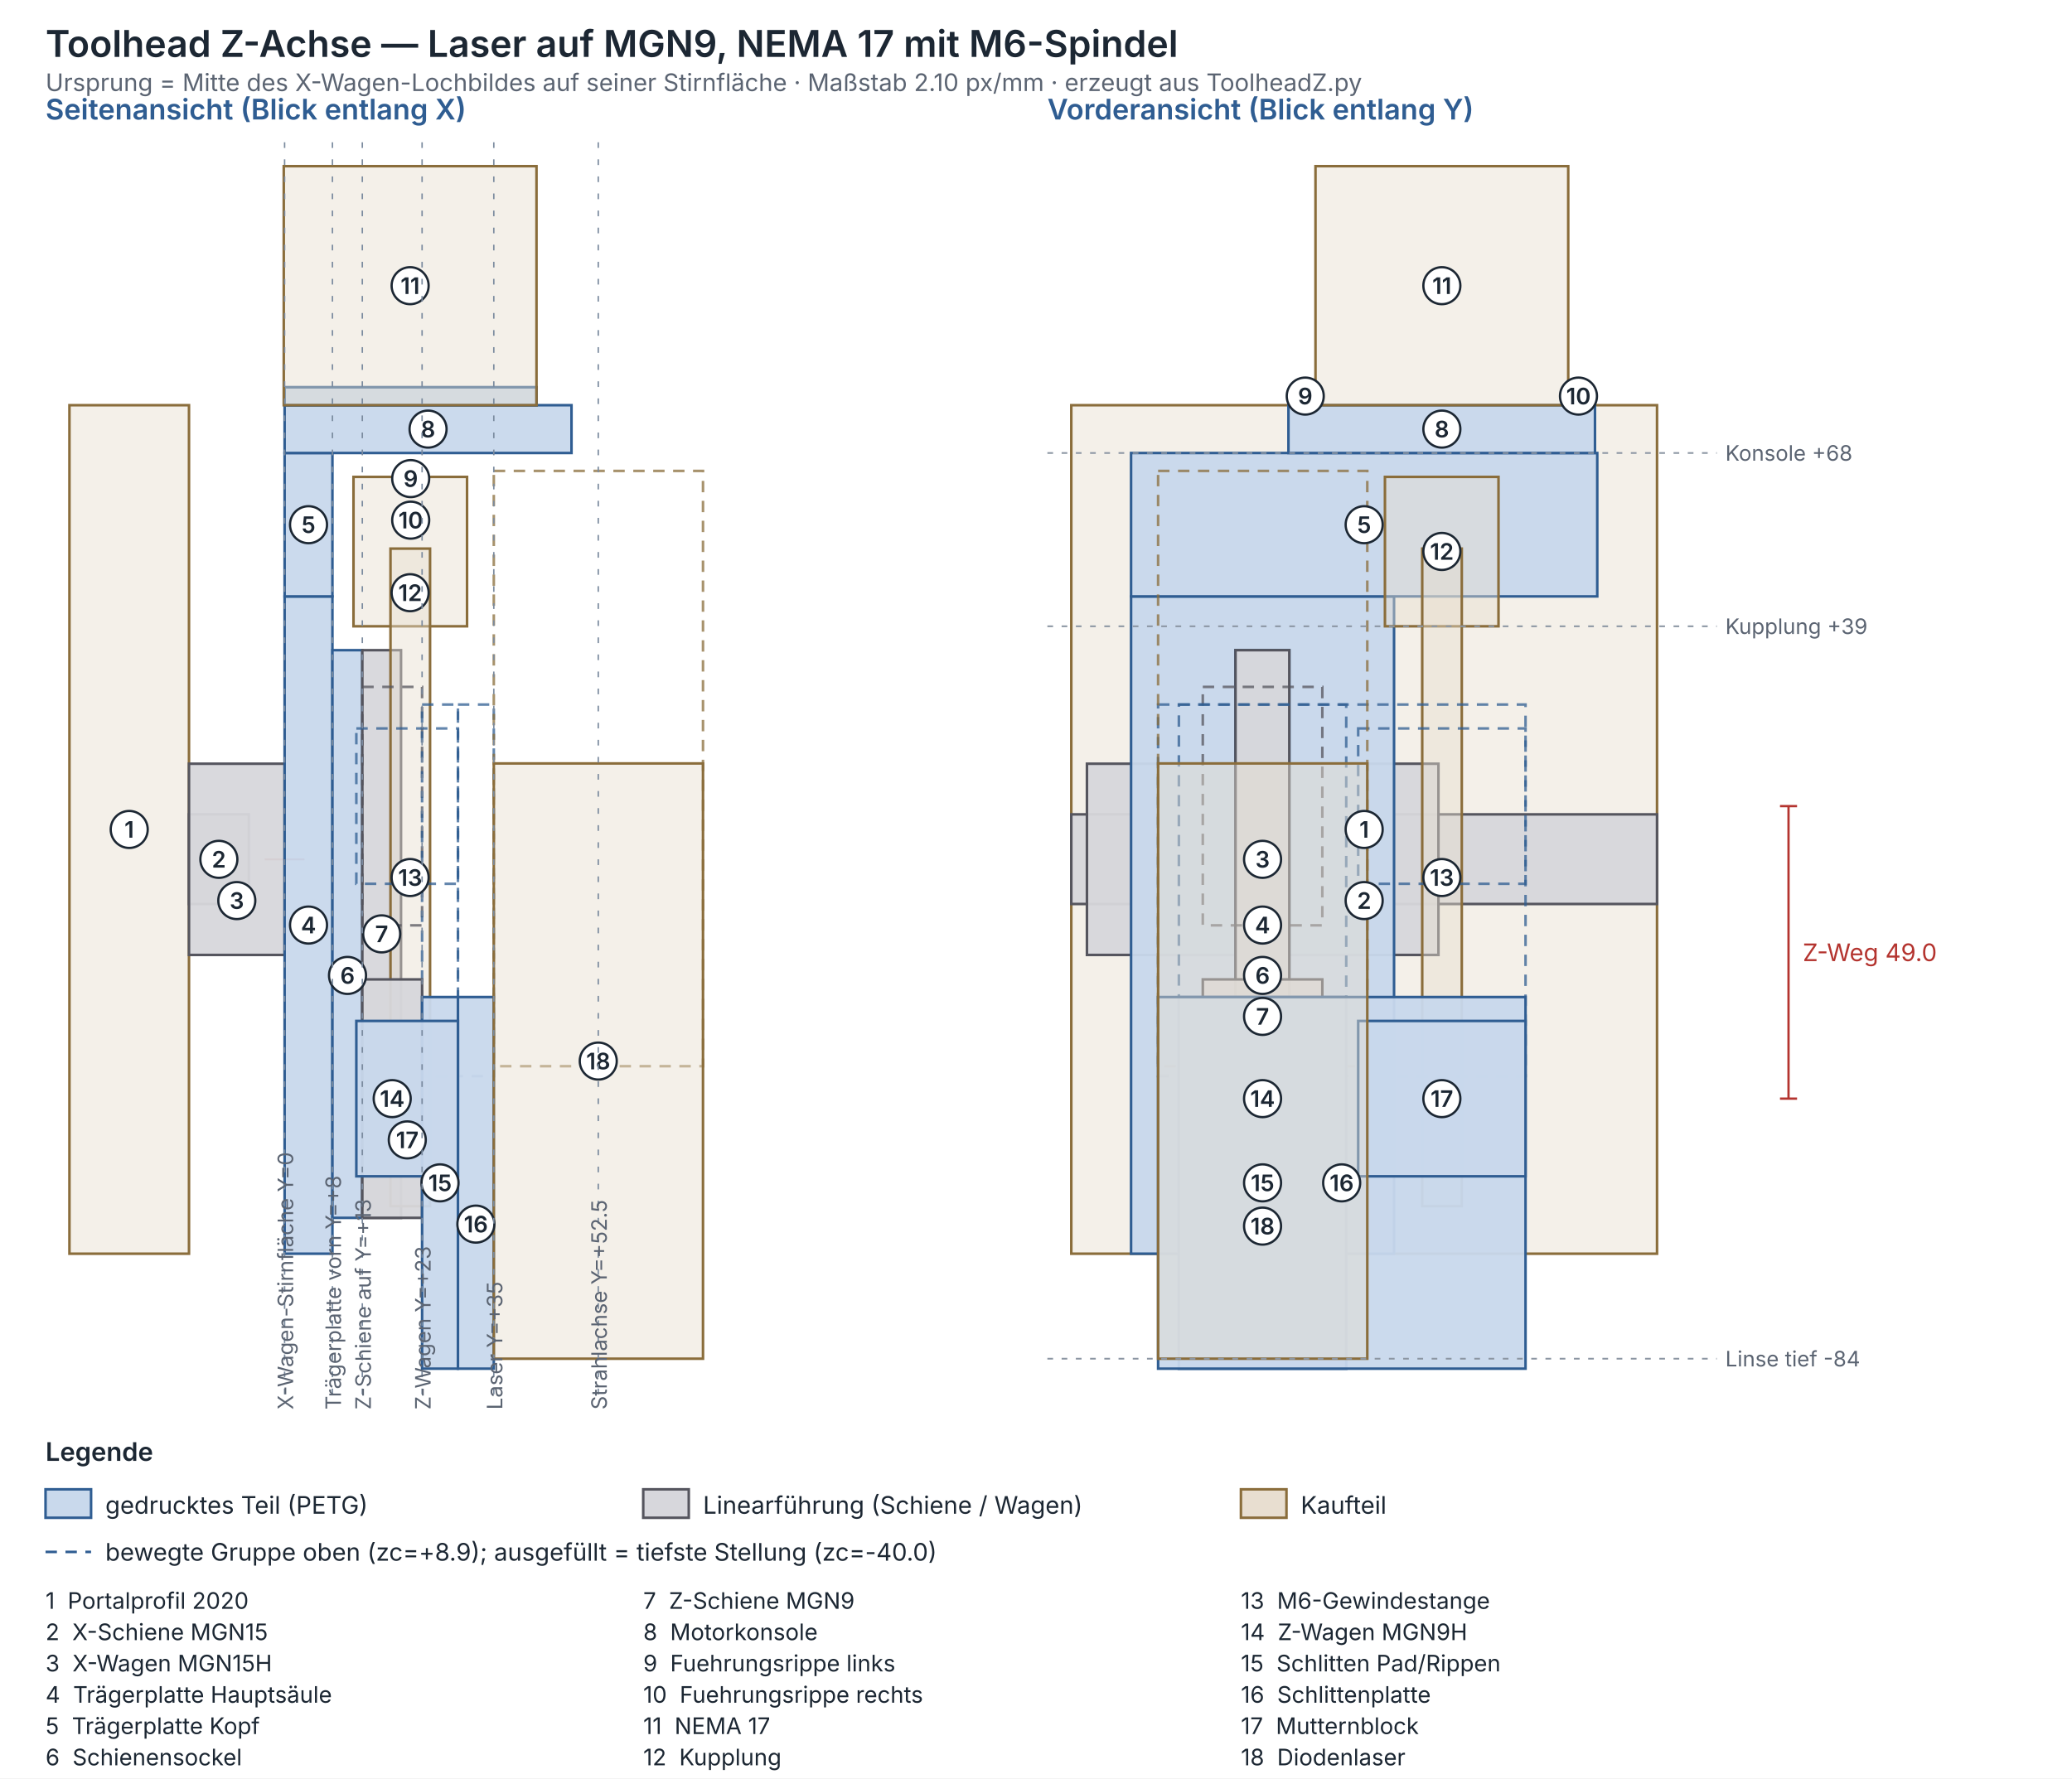
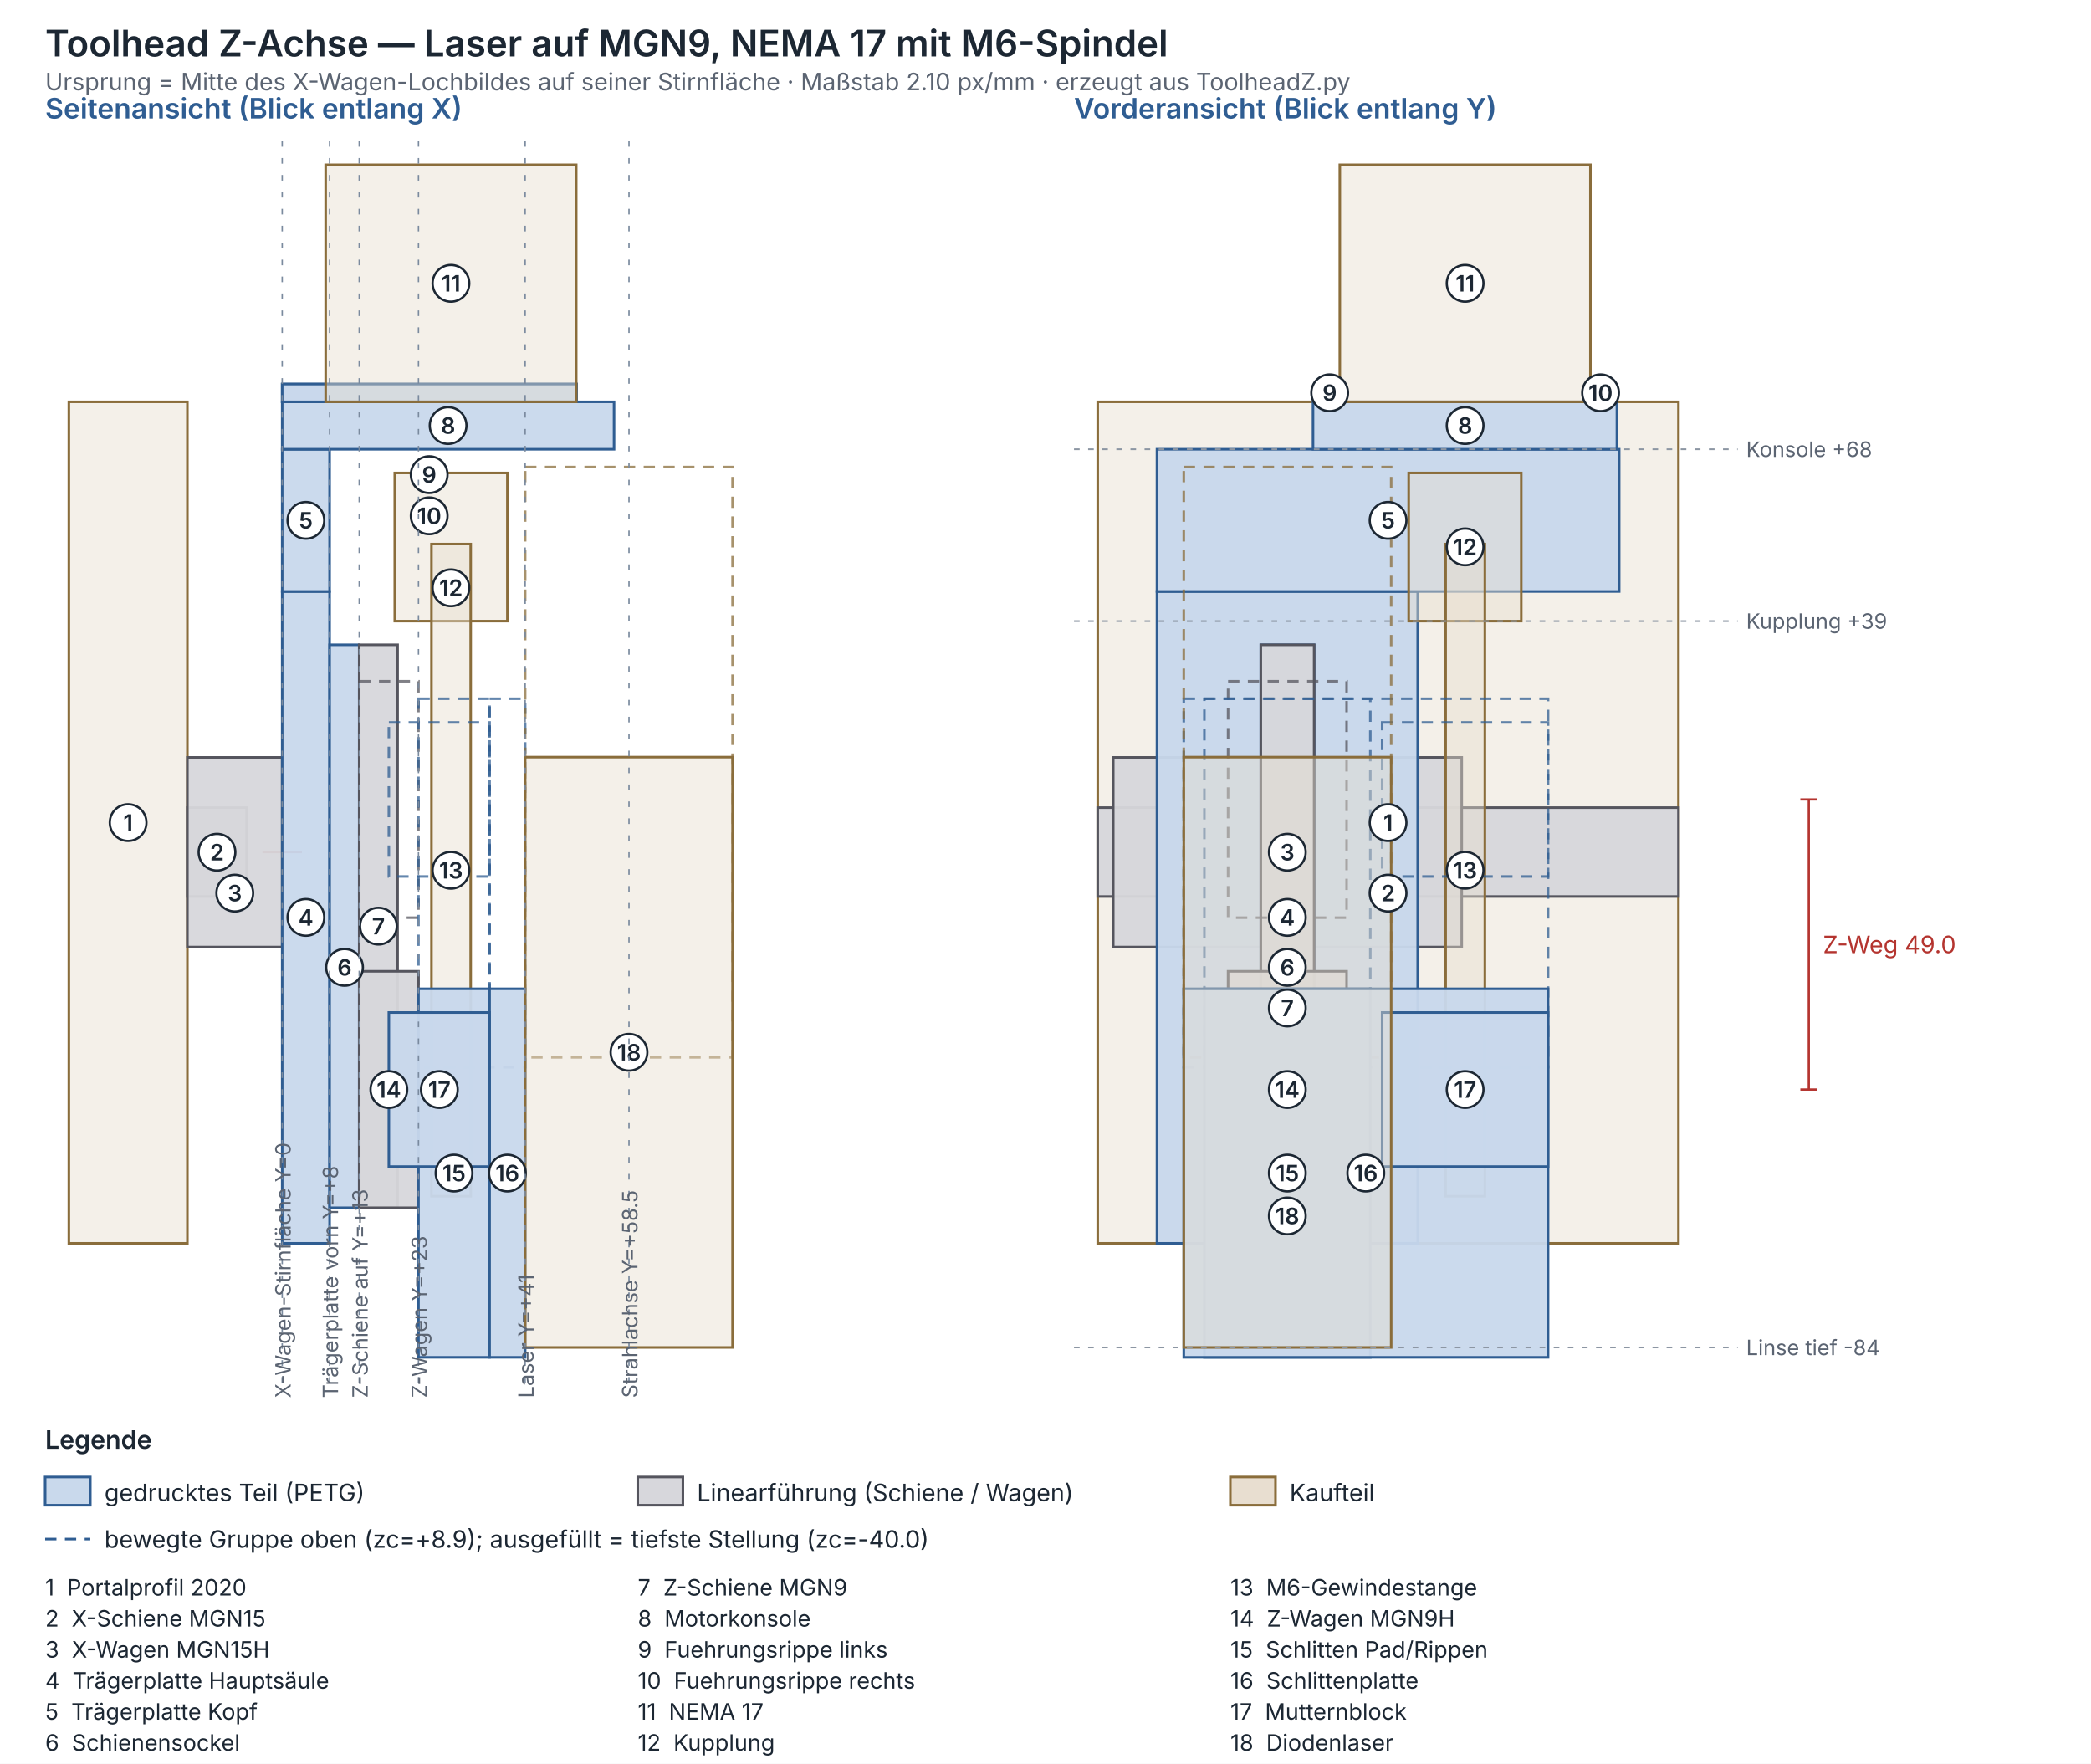
- <svg xmlns="http://www.w3.org/2000/svg" width="728" height="625" viewBox="0 0 728 625" font-family="Inter, Helvetica, Arial, sans-serif">
+ <svg xmlns="http://www.w3.org/2000/svg" width="741" height="625" viewBox="0 0 741 625" font-family="Inter, Helvetica, Arial, sans-serif">
  <rect width="100%" height="100%" fill="#ffffff" />
  <text x="16" y="20" font-size="13" font-weight="600" fill="#1c2733">Toolhead Z-Achse — Laser auf MGN9, NEMA 17 mit M6-Spindel</text>
  <text x="16" y="32" font-size="8.5" fill="#5b6472">Ursprung = Mitte des X-Wagen-Lochbildes auf seiner Stirnfläche · Maßstab 2.10 px/mm · erzeugt aus ToolheadZ.py</text>
  <text x="16.0" y="42.0" font-size="10" font-weight="600" fill="#2f5d92">Seitenansicht (Blick entlang X)</text>
  <line x1="93.0" y1="302.0" x2="107.0" y2="302.0" stroke="#b4342f" stroke-width="0.7" />
  <line x1="100.0" y1="295.0" x2="100.0" y2="309.0" stroke="#b4342f" stroke-width="0.7" />
  <rect x="24.4" y="142.4" width="42.0" height="298.2" fill="#e8ded0" fill-opacity="0.45" stroke="#8a6d3b" stroke-width="0.9" />
  <rect x="66.4" y="286.2" width="21.0" height="31.5" fill="#d7d7dc" fill-opacity="0.95" stroke="#55555e" stroke-width="0.9" />
  <rect x="66.4" y="268.4" width="33.6" height="67.2" fill="#d7d7dc" fill-opacity="0.95" stroke="#55555e" stroke-width="0.9" />
  <rect x="100.0" y="209.6" width="16.8" height="231.0" fill="#c9d9ec" fill-opacity="0.95" stroke="#2f5d92" stroke-width="0.9" />
  <rect x="100.0" y="159.2" width="16.8" height="50.4" fill="#c9d9ec" fill-opacity="0.95" stroke="#2f5d92" stroke-width="0.9" />
  <rect x="116.8" y="228.5" width="10.5" height="199.5" fill="#c9d9ec" fill-opacity="0.95" stroke="#2f5d92" stroke-width="0.9" />
  <rect x="127.3" y="228.5" width="13.6" height="199.5" fill="#d7d7dc" fill-opacity="0.95" stroke="#55555e" stroke-width="0.9" />
-   <rect x="100.0" y="142.4" width="100.8" height="16.8" fill="#c9d9ec" fill-opacity="0.95" stroke="#2f5d92" stroke-width="0.9" />
-   <rect x="100.0" y="136.1" width="88.5" height="6.3" fill="#c9d9ec" fill-opacity="0.95" stroke="#2f5d92" stroke-width="0.9" />
-   <rect x="100.0" y="136.1" width="88.5" height="6.3" fill="#c9d9ec" fill-opacity="0.95" stroke="#2f5d92" stroke-width="0.9" />
-   <rect x="99.7" y="58.4" width="88.8" height="84.0" fill="#e8ded0" fill-opacity="0.45" stroke="#8a6d3b" stroke-width="0.9" />
-   <rect x="124.2" y="167.6" width="39.9" height="52.5" fill="#e8ded0" fill-opacity="0.45" stroke="#8a6d3b" stroke-width="0.9" />
-   <rect x="137.2" y="192.8" width="13.9" height="231.1" fill="#e8ded0" fill-opacity="0.45" stroke="#8a6d3b" stroke-width="0.9" />
+   <rect x="100.0" y="142.4" width="117.6" height="16.8" fill="#c9d9ec" fill-opacity="0.95" stroke="#2f5d92" stroke-width="0.9" />
+   <rect x="100.0" y="136.1" width="104.3" height="6.3" fill="#c9d9ec" fill-opacity="0.95" stroke="#2f5d92" stroke-width="0.9" />
+   <rect x="100.0" y="136.1" width="104.3" height="6.3" fill="#c9d9ec" fill-opacity="0.95" stroke="#2f5d92" stroke-width="0.9" />
+   <rect x="115.4" y="58.4" width="88.8" height="84.0" fill="#e8ded0" fill-opacity="0.45" stroke="#8a6d3b" stroke-width="0.9" />
+   <rect x="139.9" y="167.6" width="39.9" height="52.5" fill="#e8ded0" fill-opacity="0.45" stroke="#8a6d3b" stroke-width="0.9" />
+   <rect x="152.9" y="192.8" width="13.9" height="231.1" fill="#e8ded0" fill-opacity="0.45" stroke="#8a6d3b" stroke-width="0.9" />
  <rect x="127.3" y="241.4" width="21.0" height="83.8" fill="none" stroke="#55555e" stroke-width="0.9" stroke-dasharray="4 3" opacity="0.75" />
-   <rect x="148.3" y="247.6" width="12.6" height="130.6" fill="none" stroke="#2f5d92" stroke-width="0.9" stroke-dasharray="4 3" opacity="0.75" />
-   <rect x="160.9" y="247.6" width="12.6" height="130.6" fill="none" stroke="#2f5d92" stroke-width="0.9" stroke-dasharray="4 3" opacity="0.75" />
-   <rect x="125.2" y="256.0" width="35.7" height="54.6" fill="none" stroke="#2f5d92" stroke-width="0.9" stroke-dasharray="4 3" opacity="0.75" />
-   <rect x="173.5" y="165.5" width="73.5" height="209.2" fill="none" stroke="#8a6d3b" stroke-width="0.9" stroke-dasharray="4 3" opacity="0.75" />
+   <rect x="148.3" y="247.6" width="25.2" height="130.6" fill="none" stroke="#2f5d92" stroke-width="0.9" stroke-dasharray="4 3" opacity="0.75" />
+   <rect x="173.5" y="247.6" width="12.6" height="130.6" fill="none" stroke="#2f5d92" stroke-width="0.9" stroke-dasharray="4 3" opacity="0.75" />
+   <rect x="137.8" y="256.0" width="35.7" height="54.6" fill="none" stroke="#2f5d92" stroke-width="0.9" stroke-dasharray="4 3" opacity="0.75" />
+   <rect x="186.1" y="165.5" width="73.5" height="209.2" fill="none" stroke="#8a6d3b" stroke-width="0.9" stroke-dasharray="4 3" opacity="0.75" />
  <rect x="127.3" y="344.2" width="21.0" height="83.8" fill="#d7d7dc" fill-opacity="0.95" stroke="#55555e" stroke-width="0.9" />
-   <rect x="148.3" y="350.4" width="12.6" height="130.6" fill="#c9d9ec" fill-opacity="0.95" stroke="#2f5d92" stroke-width="0.9" />
-   <rect x="160.9" y="350.4" width="12.6" height="130.6" fill="#c9d9ec" fill-opacity="0.95" stroke="#2f5d92" stroke-width="0.9" />
-   <rect x="125.2" y="358.8" width="35.7" height="54.6" fill="#c9d9ec" fill-opacity="0.95" stroke="#2f5d92" stroke-width="0.9" />
-   <rect x="173.5" y="268.3" width="73.5" height="209.2" fill="#e8ded0" fill-opacity="0.45" stroke="#8a6d3b" stroke-width="0.9" />
+   <rect x="148.3" y="350.4" width="25.2" height="130.6" fill="#c9d9ec" fill-opacity="0.95" stroke="#2f5d92" stroke-width="0.9" />
+   <rect x="173.5" y="350.4" width="12.6" height="130.6" fill="#c9d9ec" fill-opacity="0.95" stroke="#2f5d92" stroke-width="0.9" />
+   <rect x="137.8" y="358.8" width="35.7" height="54.6" fill="#c9d9ec" fill-opacity="0.95" stroke="#2f5d92" stroke-width="0.9" />
+   <rect x="186.1" y="268.3" width="73.5" height="209.2" fill="#e8ded0" fill-opacity="0.45" stroke="#8a6d3b" stroke-width="0.9" />
  <circle cx="45.4" cy="291.5" r="6.5" fill="#ffffff" stroke="#1c2733" stroke-width="0.8" />
  <text x="45.4" y="291.5" text-anchor="middle" dominant-baseline="central" font-size="8" font-weight="600" fill="#1c2733">1</text>
  <circle cx="76.9" cy="302.0" r="6.5" fill="#ffffff" stroke="#1c2733" stroke-width="0.8" />
  <text x="76.9" y="302.0" text-anchor="middle" dominant-baseline="central" font-size="8" font-weight="600" fill="#1c2733">2</text>
  <circle cx="83.2" cy="316.5" r="6.5" fill="#ffffff" stroke="#1c2733" stroke-width="0.8" />
  <text x="83.2" y="316.5" text-anchor="middle" dominant-baseline="central" font-size="8" font-weight="600" fill="#1c2733">3</text>
  <circle cx="108.4" cy="325.1" r="6.5" fill="#ffffff" stroke="#1c2733" stroke-width="0.8" />
  <text x="108.4" y="325.1" text-anchor="middle" dominant-baseline="central" font-size="8" font-weight="600" fill="#1c2733">4</text>
  <circle cx="108.4" cy="184.4" r="6.5" fill="#ffffff" stroke="#1c2733" stroke-width="0.8" />
  <text x="108.4" y="184.4" text-anchor="middle" dominant-baseline="central" font-size="8" font-weight="600" fill="#1c2733">5</text>
  <circle cx="122.1" cy="342.8" r="6.5" fill="#ffffff" stroke="#1c2733" stroke-width="0.8" />
  <text x="122.1" y="342.8" text-anchor="middle" dominant-baseline="central" font-size="8" font-weight="600" fill="#1c2733">6</text>
  <circle cx="134.1" cy="328.2" r="6.5" fill="#ffffff" stroke="#1c2733" stroke-width="0.8" />
  <text x="134.1" y="328.2" text-anchor="middle" dominant-baseline="central" font-size="8" font-weight="600" fill="#1c2733">7</text>
-   <circle cx="150.4" cy="150.8" r="6.5" fill="#ffffff" stroke="#1c2733" stroke-width="0.8" />
-   <text x="150.4" y="150.8" text-anchor="middle" dominant-baseline="central" font-size="8" font-weight="600" fill="#1c2733">8</text>
-   <circle cx="144.3" cy="168.2" r="6.5" fill="#ffffff" stroke="#1c2733" stroke-width="0.8" />
-   <text x="144.3" y="168.2" text-anchor="middle" dominant-baseline="central" font-size="8" font-weight="600" fill="#1c2733">9</text>
-   <circle cx="144.3" cy="182.8" r="6.5" fill="#ffffff" stroke="#1c2733" stroke-width="0.8" />
-   <text x="144.3" y="182.8" text-anchor="middle" dominant-baseline="central" font-size="8" font-weight="600" fill="#1c2733">10</text>
-   <circle cx="144.1" cy="100.4" r="6.5" fill="#ffffff" stroke="#1c2733" stroke-width="0.8" />
-   <text x="144.1" y="100.4" text-anchor="middle" dominant-baseline="central" font-size="8" font-weight="600" fill="#1c2733">11</text>
-   <circle cx="144.1" cy="208.3" r="6.5" fill="#ffffff" stroke="#1c2733" stroke-width="0.8" />
-   <text x="144.1" y="208.3" text-anchor="middle" dominant-baseline="central" font-size="8" font-weight="600" fill="#1c2733">12</text>
-   <circle cx="144.1" cy="308.4" r="6.5" fill="#ffffff" stroke="#1c2733" stroke-width="0.8" />
-   <text x="144.1" y="308.4" text-anchor="middle" dominant-baseline="central" font-size="8" font-weight="600" fill="#1c2733">13</text>
+   <circle cx="158.8" cy="150.8" r="6.5" fill="#ffffff" stroke="#1c2733" stroke-width="0.8" />
+   <text x="158.8" y="150.8" text-anchor="middle" dominant-baseline="central" font-size="8" font-weight="600" fill="#1c2733">8</text>
+   <circle cx="152.1" cy="168.2" r="6.5" fill="#ffffff" stroke="#1c2733" stroke-width="0.8" />
+   <text x="152.1" y="168.2" text-anchor="middle" dominant-baseline="central" font-size="8" font-weight="600" fill="#1c2733">9</text>
+   <circle cx="152.1" cy="182.8" r="6.5" fill="#ffffff" stroke="#1c2733" stroke-width="0.8" />
+   <text x="152.1" y="182.8" text-anchor="middle" dominant-baseline="central" font-size="8" font-weight="600" fill="#1c2733">10</text>
+   <circle cx="159.8" cy="100.4" r="6.5" fill="#ffffff" stroke="#1c2733" stroke-width="0.8" />
+   <text x="159.8" y="100.4" text-anchor="middle" dominant-baseline="central" font-size="8" font-weight="600" fill="#1c2733">11</text>
+   <circle cx="159.8" cy="208.3" r="6.5" fill="#ffffff" stroke="#1c2733" stroke-width="0.8" />
+   <text x="159.8" y="208.3" text-anchor="middle" dominant-baseline="central" font-size="8" font-weight="600" fill="#1c2733">12</text>
+   <circle cx="159.8" cy="308.4" r="6.5" fill="#ffffff" stroke="#1c2733" stroke-width="0.8" />
+   <text x="159.8" y="308.4" text-anchor="middle" dominant-baseline="central" font-size="8" font-weight="600" fill="#1c2733">13</text>
  <circle cx="137.8" cy="386.1" r="6.5" fill="#ffffff" stroke="#1c2733" stroke-width="0.8" />
  <text x="137.8" y="386.1" text-anchor="middle" dominant-baseline="central" font-size="8" font-weight="600" fill="#1c2733">14</text>
-   <circle cx="154.6" cy="415.7" r="6.5" fill="#ffffff" stroke="#1c2733" stroke-width="0.8" />
-   <text x="154.6" y="415.7" text-anchor="middle" dominant-baseline="central" font-size="8" font-weight="600" fill="#1c2733">15</text>
-   <circle cx="167.2" cy="430.2" r="6.5" fill="#ffffff" stroke="#1c2733" stroke-width="0.8" />
-   <text x="167.2" y="430.2" text-anchor="middle" dominant-baseline="central" font-size="8" font-weight="600" fill="#1c2733">16</text>
-   <circle cx="143.1" cy="400.6" r="6.5" fill="#ffffff" stroke="#1c2733" stroke-width="0.8" />
-   <text x="143.1" y="400.6" text-anchor="middle" dominant-baseline="central" font-size="8" font-weight="600" fill="#1c2733">17</text>
-   <circle cx="210.2" cy="372.9" r="6.5" fill="#ffffff" stroke="#1c2733" stroke-width="0.8" />
-   <text x="210.2" y="372.9" text-anchor="middle" dominant-baseline="central" font-size="8" font-weight="600" fill="#1c2733">18</text>
-   <text x="368.0" y="42.0" font-size="10" font-weight="600" fill="#2f5d92">Vorderansicht (Blick entlang Y)</text>
-   <line x1="436.6" y1="302.0" x2="450.6" y2="302.0" stroke="#b4342f" stroke-width="0.7" />
-   <line x1="443.6" y1="295.0" x2="443.6" y2="309.0" stroke="#b4342f" stroke-width="0.7" />
-   <rect x="376.4" y="142.4" width="205.8" height="298.2" fill="#e8ded0" fill-opacity="0.45" stroke="#8a6d3b" stroke-width="0.9" />
-   <rect x="376.4" y="286.2" width="205.8" height="31.5" fill="#d7d7dc" fill-opacity="0.95" stroke="#55555e" stroke-width="0.9" />
-   <rect x="381.9" y="268.4" width="123.5" height="67.2" fill="#d7d7dc" fill-opacity="0.95" stroke="#55555e" stroke-width="0.9" />
-   <rect x="397.4" y="209.6" width="92.4" height="231.0" fill="#c9d9ec" fill-opacity="0.95" stroke="#2f5d92" stroke-width="0.9" />
-   <rect x="397.4" y="159.2" width="163.8" height="50.4" fill="#c9d9ec" fill-opacity="0.95" stroke="#2f5d92" stroke-width="0.9" />
-   <rect x="434.1" y="228.5" width="18.9" height="199.5" fill="#c9d9ec" fill-opacity="0.95" stroke="#2f5d92" stroke-width="0.9" />
-   <rect x="434.1" y="228.5" width="18.9" height="199.5" fill="#d7d7dc" fill-opacity="0.95" stroke="#55555e" stroke-width="0.9" />
-   <rect x="452.7" y="142.4" width="107.7" height="16.8" fill="#c9d9ec" fill-opacity="0.95" stroke="#2f5d92" stroke-width="0.9" />
-   <rect x="455.5" y="136.1" width="6.3" height="6.3" fill="#c9d9ec" fill-opacity="0.95" stroke="#2f5d92" stroke-width="0.9" />
-   <rect x="551.4" y="136.1" width="6.3" height="6.3" fill="#c9d9ec" fill-opacity="0.95" stroke="#2f5d92" stroke-width="0.9" />
-   <rect x="462.2" y="58.4" width="88.8" height="84.0" fill="#e8ded0" fill-opacity="0.45" stroke="#8a6d3b" stroke-width="0.9" />
-   <rect x="486.6" y="167.6" width="39.9" height="52.5" fill="#e8ded0" fill-opacity="0.45" stroke="#8a6d3b" stroke-width="0.9" />
-   <rect x="499.7" y="192.8" width="13.9" height="231.1" fill="#e8ded0" fill-opacity="0.45" stroke="#8a6d3b" stroke-width="0.9" />
-   <rect x="422.6" y="241.4" width="42.0" height="83.8" fill="none" stroke="#55555e" stroke-width="0.9" stroke-dasharray="4 3" opacity="0.75" />
-   <rect x="414.2" y="247.6" width="58.8" height="130.6" fill="none" stroke="#2f5d92" stroke-width="0.9" stroke-dasharray="4 3" opacity="0.75" />
-   <rect x="406.9" y="247.6" width="129.1" height="130.6" fill="none" stroke="#2f5d92" stroke-width="0.9" stroke-dasharray="4 3" opacity="0.75" />
-   <rect x="477.2" y="256.0" width="58.8" height="54.6" fill="none" stroke="#2f5d92" stroke-width="0.9" stroke-dasharray="4 3" opacity="0.75" />
-   <rect x="406.9" y="165.5" width="73.5" height="209.2" fill="none" stroke="#8a6d3b" stroke-width="0.9" stroke-dasharray="4 3" opacity="0.75" />
-   <rect x="422.6" y="344.2" width="42.0" height="83.8" fill="#d7d7dc" fill-opacity="0.95" stroke="#55555e" stroke-width="0.9" />
-   <rect x="414.2" y="350.4" width="58.8" height="130.6" fill="#c9d9ec" fill-opacity="0.95" stroke="#2f5d92" stroke-width="0.9" />
-   <rect x="406.9" y="350.4" width="129.1" height="130.6" fill="#c9d9ec" fill-opacity="0.95" stroke="#2f5d92" stroke-width="0.9" />
-   <rect x="477.2" y="358.8" width="58.8" height="54.6" fill="#c9d9ec" fill-opacity="0.95" stroke="#2f5d92" stroke-width="0.9" />
-   <rect x="406.9" y="268.3" width="73.5" height="209.2" fill="#e8ded0" fill-opacity="0.45" stroke="#8a6d3b" stroke-width="0.9" />
-   <circle cx="479.3" cy="291.5" r="6.5" fill="#ffffff" stroke="#1c2733" stroke-width="0.8" />
-   <text x="479.3" y="291.5" text-anchor="middle" dominant-baseline="central" font-size="8" font-weight="600" fill="#1c2733">1</text>
-   <circle cx="479.3" cy="316.5" r="6.5" fill="#ffffff" stroke="#1c2733" stroke-width="0.8" />
-   <text x="479.3" y="316.5" text-anchor="middle" dominant-baseline="central" font-size="8" font-weight="600" fill="#1c2733">2</text>
-   <circle cx="443.6" cy="302.0" r="6.5" fill="#ffffff" stroke="#1c2733" stroke-width="0.8" />
-   <text x="443.6" y="302.0" text-anchor="middle" dominant-baseline="central" font-size="8" font-weight="600" fill="#1c2733">3</text>
-   <circle cx="443.6" cy="325.1" r="6.5" fill="#ffffff" stroke="#1c2733" stroke-width="0.8" />
-   <text x="443.6" y="325.1" text-anchor="middle" dominant-baseline="central" font-size="8" font-weight="600" fill="#1c2733">4</text>
-   <circle cx="479.3" cy="184.4" r="6.5" fill="#ffffff" stroke="#1c2733" stroke-width="0.8" />
-   <text x="479.3" y="184.4" text-anchor="middle" dominant-baseline="central" font-size="8" font-weight="600" fill="#1c2733">5</text>
-   <circle cx="443.6" cy="342.8" r="6.5" fill="#ffffff" stroke="#1c2733" stroke-width="0.8" />
-   <text x="443.6" y="342.8" text-anchor="middle" dominant-baseline="central" font-size="8" font-weight="600" fill="#1c2733">6</text>
-   <circle cx="443.6" cy="357.2" r="6.5" fill="#ffffff" stroke="#1c2733" stroke-width="0.8" />
-   <text x="443.6" y="357.2" text-anchor="middle" dominant-baseline="central" font-size="8" font-weight="600" fill="#1c2733">7</text>
-   <circle cx="506.6" cy="150.8" r="6.5" fill="#ffffff" stroke="#1c2733" stroke-width="0.8" />
-   <text x="506.6" y="150.8" text-anchor="middle" dominant-baseline="central" font-size="8" font-weight="600" fill="#1c2733">8</text>
-   <circle cx="458.6" cy="139.2" r="6.5" fill="#ffffff" stroke="#1c2733" stroke-width="0.8" />
-   <text x="458.6" y="139.2" text-anchor="middle" dominant-baseline="central" font-size="8" font-weight="600" fill="#1c2733">9</text>
-   <circle cx="554.6" cy="139.2" r="6.5" fill="#ffffff" stroke="#1c2733" stroke-width="0.8" />
-   <text x="554.6" y="139.2" text-anchor="middle" dominant-baseline="central" font-size="8" font-weight="600" fill="#1c2733">10</text>
-   <circle cx="506.6" cy="100.4" r="6.5" fill="#ffffff" stroke="#1c2733" stroke-width="0.8" />
-   <text x="506.6" y="100.4" text-anchor="middle" dominant-baseline="central" font-size="8" font-weight="600" fill="#1c2733">11</text>
-   <circle cx="506.6" cy="193.8" r="6.5" fill="#ffffff" stroke="#1c2733" stroke-width="0.8" />
-   <text x="506.6" y="193.8" text-anchor="middle" dominant-baseline="central" font-size="8" font-weight="600" fill="#1c2733">12</text>
-   <circle cx="506.6" cy="308.4" r="6.5" fill="#ffffff" stroke="#1c2733" stroke-width="0.8" />
-   <text x="506.6" y="308.4" text-anchor="middle" dominant-baseline="central" font-size="8" font-weight="600" fill="#1c2733">13</text>
-   <circle cx="443.6" cy="386.1" r="6.5" fill="#ffffff" stroke="#1c2733" stroke-width="0.8" />
-   <text x="443.6" y="386.1" text-anchor="middle" dominant-baseline="central" font-size="8" font-weight="600" fill="#1c2733">14</text>
-   <circle cx="443.6" cy="415.7" r="6.5" fill="#ffffff" stroke="#1c2733" stroke-width="0.8" />
-   <text x="443.6" y="415.7" text-anchor="middle" dominant-baseline="central" font-size="8" font-weight="600" fill="#1c2733">15</text>
-   <circle cx="471.4" cy="415.7" r="6.5" fill="#ffffff" stroke="#1c2733" stroke-width="0.8" />
-   <text x="471.4" y="415.7" text-anchor="middle" dominant-baseline="central" font-size="8" font-weight="600" fill="#1c2733">16</text>
-   <circle cx="506.6" cy="386.1" r="6.5" fill="#ffffff" stroke="#1c2733" stroke-width="0.8" />
-   <text x="506.6" y="386.1" text-anchor="middle" dominant-baseline="central" font-size="8" font-weight="600" fill="#1c2733">17</text>
-   <circle cx="443.6" cy="430.9" r="6.5" fill="#ffffff" stroke="#1c2733" stroke-width="0.8" />
-   <text x="443.6" y="430.9" text-anchor="middle" dominant-baseline="central" font-size="8" font-weight="600" fill="#1c2733">18</text>
+   <circle cx="160.9" cy="415.7" r="6.5" fill="#ffffff" stroke="#1c2733" stroke-width="0.8" />
+   <text x="160.9" y="415.7" text-anchor="middle" dominant-baseline="central" font-size="8" font-weight="600" fill="#1c2733">15</text>
+   <circle cx="179.8" cy="415.7" r="6.5" fill="#ffffff" stroke="#1c2733" stroke-width="0.8" />
+   <text x="179.8" y="415.7" text-anchor="middle" dominant-baseline="central" font-size="8" font-weight="600" fill="#1c2733">16</text>
+   <circle cx="155.7" cy="386.1" r="6.5" fill="#ffffff" stroke="#1c2733" stroke-width="0.8" />
+   <text x="155.7" y="386.1" text-anchor="middle" dominant-baseline="central" font-size="8" font-weight="600" fill="#1c2733">17</text>
+   <circle cx="222.9" cy="372.9" r="6.5" fill="#ffffff" stroke="#1c2733" stroke-width="0.8" />
+   <text x="222.9" y="372.9" text-anchor="middle" dominant-baseline="central" font-size="8" font-weight="600" fill="#1c2733">18</text>
+   <text x="380.6" y="42.0" font-size="10" font-weight="600" fill="#2f5d92">Vorderansicht (Blick entlang Y)</text>
+   <line x1="449.2" y1="302.0" x2="463.2" y2="302.0" stroke="#b4342f" stroke-width="0.7" />
+   <line x1="456.2" y1="295.0" x2="456.2" y2="309.0" stroke="#b4342f" stroke-width="0.7" />
+   <rect x="389.0" y="142.4" width="205.8" height="298.2" fill="#e8ded0" fill-opacity="0.45" stroke="#8a6d3b" stroke-width="0.9" />
+   <rect x="389.0" y="286.2" width="205.8" height="31.5" fill="#d7d7dc" fill-opacity="0.95" stroke="#55555e" stroke-width="0.9" />
+   <rect x="394.5" y="268.4" width="123.5" height="67.2" fill="#d7d7dc" fill-opacity="0.95" stroke="#55555e" stroke-width="0.9" />
+   <rect x="410.0" y="209.6" width="92.4" height="231.0" fill="#c9d9ec" fill-opacity="0.95" stroke="#2f5d92" stroke-width="0.9" />
+   <rect x="410.0" y="159.2" width="163.8" height="50.4" fill="#c9d9ec" fill-opacity="0.95" stroke="#2f5d92" stroke-width="0.9" />
+   <rect x="446.8" y="228.5" width="18.9" height="199.5" fill="#c9d9ec" fill-opacity="0.95" stroke="#2f5d92" stroke-width="0.9" />
+   <rect x="446.8" y="228.5" width="18.9" height="199.5" fill="#d7d7dc" fill-opacity="0.95" stroke="#55555e" stroke-width="0.9" />
+   <rect x="465.3" y="142.4" width="107.7" height="16.8" fill="#c9d9ec" fill-opacity="0.95" stroke="#2f5d92" stroke-width="0.9" />
+   <rect x="468.1" y="136.1" width="6.3" height="6.3" fill="#c9d9ec" fill-opacity="0.95" stroke="#2f5d92" stroke-width="0.9" />
+   <rect x="564.0" y="136.1" width="6.3" height="6.3" fill="#c9d9ec" fill-opacity="0.95" stroke="#2f5d92" stroke-width="0.9" />
+   <rect x="474.8" y="58.4" width="88.8" height="84.0" fill="#e8ded0" fill-opacity="0.45" stroke="#8a6d3b" stroke-width="0.9" />
+   <rect x="499.2" y="167.6" width="39.9" height="52.5" fill="#e8ded0" fill-opacity="0.45" stroke="#8a6d3b" stroke-width="0.9" />
+   <rect x="512.3" y="192.8" width="13.9" height="231.1" fill="#e8ded0" fill-opacity="0.45" stroke="#8a6d3b" stroke-width="0.9" />
+   <rect x="435.2" y="241.4" width="42.0" height="83.8" fill="none" stroke="#55555e" stroke-width="0.9" stroke-dasharray="4 3" opacity="0.75" />
+   <rect x="426.8" y="247.6" width="58.8" height="130.6" fill="none" stroke="#2f5d92" stroke-width="0.9" stroke-dasharray="4 3" opacity="0.75" />
+   <rect x="419.5" y="247.6" width="129.1" height="130.6" fill="none" stroke="#2f5d92" stroke-width="0.9" stroke-dasharray="4 3" opacity="0.75" />
+   <rect x="489.8" y="256.0" width="58.8" height="54.6" fill="none" stroke="#2f5d92" stroke-width="0.9" stroke-dasharray="4 3" opacity="0.75" />
+   <rect x="419.5" y="165.5" width="73.5" height="209.2" fill="none" stroke="#8a6d3b" stroke-width="0.9" stroke-dasharray="4 3" opacity="0.75" />
+   <rect x="435.2" y="344.2" width="42.0" height="83.8" fill="#d7d7dc" fill-opacity="0.95" stroke="#55555e" stroke-width="0.9" />
+   <rect x="426.8" y="350.4" width="58.8" height="130.6" fill="#c9d9ec" fill-opacity="0.95" stroke="#2f5d92" stroke-width="0.9" />
+   <rect x="419.5" y="350.4" width="129.1" height="130.6" fill="#c9d9ec" fill-opacity="0.95" stroke="#2f5d92" stroke-width="0.9" />
+   <rect x="489.8" y="358.8" width="58.8" height="54.6" fill="#c9d9ec" fill-opacity="0.95" stroke="#2f5d92" stroke-width="0.9" />
+   <rect x="419.5" y="268.3" width="73.5" height="209.2" fill="#e8ded0" fill-opacity="0.45" stroke="#8a6d3b" stroke-width="0.9" />
+   <circle cx="491.9" cy="291.5" r="6.5" fill="#ffffff" stroke="#1c2733" stroke-width="0.8" />
+   <text x="491.9" y="291.5" text-anchor="middle" dominant-baseline="central" font-size="8" font-weight="600" fill="#1c2733">1</text>
+   <circle cx="491.9" cy="316.5" r="6.5" fill="#ffffff" stroke="#1c2733" stroke-width="0.8" />
+   <text x="491.9" y="316.5" text-anchor="middle" dominant-baseline="central" font-size="8" font-weight="600" fill="#1c2733">2</text>
+   <circle cx="456.2" cy="302.0" r="6.5" fill="#ffffff" stroke="#1c2733" stroke-width="0.8" />
+   <text x="456.2" y="302.0" text-anchor="middle" dominant-baseline="central" font-size="8" font-weight="600" fill="#1c2733">3</text>
+   <circle cx="456.2" cy="325.1" r="6.5" fill="#ffffff" stroke="#1c2733" stroke-width="0.8" />
+   <text x="456.2" y="325.1" text-anchor="middle" dominant-baseline="central" font-size="8" font-weight="600" fill="#1c2733">4</text>
+   <circle cx="491.9" cy="184.4" r="6.5" fill="#ffffff" stroke="#1c2733" stroke-width="0.8" />
+   <text x="491.9" y="184.4" text-anchor="middle" dominant-baseline="central" font-size="8" font-weight="600" fill="#1c2733">5</text>
+   <circle cx="456.2" cy="342.8" r="6.5" fill="#ffffff" stroke="#1c2733" stroke-width="0.8" />
+   <text x="456.2" y="342.8" text-anchor="middle" dominant-baseline="central" font-size="8" font-weight="600" fill="#1c2733">6</text>
+   <circle cx="456.2" cy="357.2" r="6.5" fill="#ffffff" stroke="#1c2733" stroke-width="0.8" />
+   <text x="456.2" y="357.2" text-anchor="middle" dominant-baseline="central" font-size="8" font-weight="600" fill="#1c2733">7</text>
+   <circle cx="519.2" cy="150.8" r="6.5" fill="#ffffff" stroke="#1c2733" stroke-width="0.8" />
+   <text x="519.2" y="150.8" text-anchor="middle" dominant-baseline="central" font-size="8" font-weight="600" fill="#1c2733">8</text>
+   <circle cx="471.2" cy="139.2" r="6.5" fill="#ffffff" stroke="#1c2733" stroke-width="0.8" />
+   <text x="471.2" y="139.2" text-anchor="middle" dominant-baseline="central" font-size="8" font-weight="600" fill="#1c2733">9</text>
+   <circle cx="567.2" cy="139.2" r="6.5" fill="#ffffff" stroke="#1c2733" stroke-width="0.8" />
+   <text x="567.2" y="139.2" text-anchor="middle" dominant-baseline="central" font-size="8" font-weight="600" fill="#1c2733">10</text>
+   <circle cx="519.2" cy="100.4" r="6.5" fill="#ffffff" stroke="#1c2733" stroke-width="0.8" />
+   <text x="519.2" y="100.4" text-anchor="middle" dominant-baseline="central" font-size="8" font-weight="600" fill="#1c2733">11</text>
+   <circle cx="519.2" cy="193.8" r="6.5" fill="#ffffff" stroke="#1c2733" stroke-width="0.8" />
+   <text x="519.2" y="193.8" text-anchor="middle" dominant-baseline="central" font-size="8" font-weight="600" fill="#1c2733">12</text>
+   <circle cx="519.2" cy="308.4" r="6.5" fill="#ffffff" stroke="#1c2733" stroke-width="0.8" />
+   <text x="519.2" y="308.4" text-anchor="middle" dominant-baseline="central" font-size="8" font-weight="600" fill="#1c2733">13</text>
+   <circle cx="456.2" cy="386.1" r="6.5" fill="#ffffff" stroke="#1c2733" stroke-width="0.8" />
+   <text x="456.2" y="386.1" text-anchor="middle" dominant-baseline="central" font-size="8" font-weight="600" fill="#1c2733">14</text>
+   <circle cx="456.2" cy="415.7" r="6.5" fill="#ffffff" stroke="#1c2733" stroke-width="0.8" />
+   <text x="456.2" y="415.7" text-anchor="middle" dominant-baseline="central" font-size="8" font-weight="600" fill="#1c2733">15</text>
+   <circle cx="484.0" cy="415.7" r="6.5" fill="#ffffff" stroke="#1c2733" stroke-width="0.8" />
+   <text x="484.0" y="415.7" text-anchor="middle" dominant-baseline="central" font-size="8" font-weight="600" fill="#1c2733">16</text>
+   <circle cx="519.2" cy="386.1" r="6.5" fill="#ffffff" stroke="#1c2733" stroke-width="0.8" />
+   <text x="519.2" y="386.1" text-anchor="middle" dominant-baseline="central" font-size="8" font-weight="600" fill="#1c2733">17</text>
+   <circle cx="456.2" cy="430.9" r="6.5" fill="#ffffff" stroke="#1c2733" stroke-width="0.8" />
+   <text x="456.2" y="430.9" text-anchor="middle" dominant-baseline="central" font-size="8" font-weight="600" fill="#1c2733">18</text>
  <line x1="100.0" y1="50.0" x2="100.0" y2="491.4" stroke="#7a8a9e" stroke-width="0.5" stroke-dasharray="2 4" />
  <text x="103.0" y="495.4" font-size="7.5" fill="#5b6472" transform="rotate(-90 103.0 495.4)" text-anchor="start">X-Wagen-Stirnfläche  Y=0</text>
  <line x1="116.8" y1="50.0" x2="116.8" y2="491.4" stroke="#7a8a9e" stroke-width="0.5" stroke-dasharray="2 4" />
  <text x="119.8" y="495.4" font-size="7.5" fill="#5b6472" transform="rotate(-90 119.8 495.4)" text-anchor="start">Trägerplatte vorn  Y=+8</text>
  <line x1="127.3" y1="50.0" x2="127.3" y2="491.4" stroke="#7a8a9e" stroke-width="0.5" stroke-dasharray="2 4" />
  <text x="130.3" y="495.4" font-size="7.5" fill="#5b6472" transform="rotate(-90 130.3 495.4)" text-anchor="start">Z-Schiene auf  Y=+13</text>
  <line x1="148.3" y1="50.0" x2="148.3" y2="491.4" stroke="#7a8a9e" stroke-width="0.5" stroke-dasharray="2 4" />
  <text x="151.3" y="495.4" font-size="7.5" fill="#5b6472" transform="rotate(-90 151.3 495.4)" text-anchor="start">Z-Wagen  Y=+23</text>
-   <line x1="173.5" y1="50.0" x2="173.5" y2="491.4" stroke="#7a8a9e" stroke-width="0.5" stroke-dasharray="2 4" />
-   <text x="176.5" y="495.4" font-size="7.5" fill="#5b6472" transform="rotate(-90 176.5 495.4)" text-anchor="start">Laser  Y=+35</text>
-   <line x1="210.2" y1="50.0" x2="210.2" y2="491.4" stroke="#7a8a9e" stroke-width="0.5" stroke-dasharray="2 4" />
-   <text x="213.2" y="495.4" font-size="7.5" fill="#5b6472" transform="rotate(-90 213.2 495.4)" text-anchor="start">Strahlachse  Y=+52.5</text>
-   <line x1="628.4" y1="386.1" x2="628.4" y2="283.3" stroke="#b4342f" stroke-width="0.8" />
-   <line x1="625.4" y1="386.1" x2="631.4" y2="386.1" stroke="#b4342f" stroke-width="0.8" />
-   <line x1="625.4" y1="283.3" x2="631.4" y2="283.3" stroke="#b4342f" stroke-width="0.8" />
-   <text x="633.4" y="334.7" font-size="8.5" fill="#b4342f" text-anchor="start" dominant-baseline="middle">Z-Weg 49.0</text>
-   <line x1="368.0" y1="159.2" x2="603.2" y2="159.2" stroke="#8c96a3" stroke-width="0.6" stroke-dasharray="2 3" />
-   <text x="606.2" y="159.2" font-size="7.5" fill="#5b6472" dominant-baseline="middle">Konsole +68</text>
-   <line x1="368.0" y1="220.1" x2="603.2" y2="220.1" stroke="#8c96a3" stroke-width="0.6" stroke-dasharray="2 3" />
-   <text x="606.2" y="220.1" font-size="7.5" fill="#5b6472" dominant-baseline="middle">Kupplung +39</text>
-   <line x1="368.0" y1="477.5" x2="603.2" y2="477.5" stroke="#8c96a3" stroke-width="0.6" stroke-dasharray="2 3" />
-   <text x="606.2" y="477.5" font-size="7.5" fill="#5b6472" dominant-baseline="middle">Linse tief -84</text>
+   <line x1="186.1" y1="50.0" x2="186.1" y2="491.4" stroke="#7a8a9e" stroke-width="0.5" stroke-dasharray="2 4" />
+   <text x="189.1" y="495.4" font-size="7.5" fill="#5b6472" transform="rotate(-90 189.1 495.4)" text-anchor="start">Laser  Y=+41</text>
+   <line x1="222.9" y1="50.0" x2="222.9" y2="491.4" stroke="#7a8a9e" stroke-width="0.5" stroke-dasharray="2 4" />
+   <text x="225.9" y="495.4" font-size="7.5" fill="#5b6472" transform="rotate(-90 225.9 495.4)" text-anchor="start">Strahlachse  Y=+58.5</text>
+   <line x1="641.0" y1="386.1" x2="641.0" y2="283.3" stroke="#b4342f" stroke-width="0.8" />
+   <line x1="638.0" y1="386.1" x2="644.0" y2="386.1" stroke="#b4342f" stroke-width="0.8" />
+   <line x1="638.0" y1="283.3" x2="644.0" y2="283.3" stroke="#b4342f" stroke-width="0.8" />
+   <text x="646.0" y="334.7" font-size="8.5" fill="#b4342f" text-anchor="start" dominant-baseline="middle">Z-Weg 49.0</text>
+   <line x1="380.6" y1="159.2" x2="615.8" y2="159.2" stroke="#8c96a3" stroke-width="0.6" stroke-dasharray="2 3" />
+   <text x="618.8" y="159.2" font-size="7.5" fill="#5b6472" dominant-baseline="middle">Konsole +68</text>
+   <line x1="380.6" y1="220.1" x2="615.8" y2="220.1" stroke="#8c96a3" stroke-width="0.6" stroke-dasharray="2 3" />
+   <text x="618.8" y="220.1" font-size="7.5" fill="#5b6472" dominant-baseline="middle">Kupplung +39</text>
+   <line x1="380.6" y1="477.5" x2="615.8" y2="477.5" stroke="#8c96a3" stroke-width="0.6" stroke-dasharray="2 3" />
+   <text x="618.8" y="477.5" font-size="7.5" fill="#5b6472" dominant-baseline="middle">Linse tief -84</text>
  <text x="16" y="513.4" font-size="9" font-weight="600" fill="#1c2733">Legende</text>
  <rect x="16" y="523.4" width="16" height="10" fill="#c9d9ec" stroke="#2f5d92" stroke-width="0.9" />
  <text x="37" y="528.9" font-size="8.5" fill="#1c2733" dominant-baseline="middle">gedrucktes Teil (PETG)</text>
  <rect x="226" y="523.4" width="16" height="10" fill="#d7d7dc" stroke="#55555e" stroke-width="0.9" />
  <text x="247" y="528.9" font-size="8.5" fill="#1c2733" dominant-baseline="middle">Linearführung (Schiene / Wagen)</text>
  <rect x="436" y="523.4" width="16" height="10" fill="#e8ded0" stroke="#8a6d3b" stroke-width="0.9" />
  <text x="457" y="528.9" font-size="8.5" fill="#1c2733" dominant-baseline="middle">Kaufteil</text>
  <line x1="16" y1="545.4" x2="32" y2="545.4" stroke="#2f5d92" stroke-width="0.9" stroke-dasharray="4 3" />
  <text x="37" y="545.4" font-size="8.5" fill="#1c2733" dominant-baseline="middle">bewegte Gruppe oben (zc=+8.9); ausgefüllt = tiefste Stellung (zc=-40.0)</text>
  <text x="16" y="565.4" font-size="8" fill="#1c2733">1  Portalprofil 2020</text>
  <text x="16" y="576.4" font-size="8" fill="#1c2733">2  X-Schiene MGN15</text>
  <text x="16" y="587.4" font-size="8" fill="#1c2733">3  X-Wagen MGN15H</text>
  <text x="16" y="598.4" font-size="8" fill="#1c2733">4  Trägerplatte Hauptsäule</text>
  <text x="16" y="609.4" font-size="8" fill="#1c2733">5  Trägerplatte Kopf</text>
  <text x="16" y="620.4" font-size="8" fill="#1c2733">6  Schienensockel</text>
  <text x="226" y="565.4" font-size="8" fill="#1c2733">7  Z-Schiene MGN9</text>
  <text x="226" y="576.4" font-size="8" fill="#1c2733">8  Motorkonsole</text>
  <text x="226" y="587.4" font-size="8" fill="#1c2733">9  Fuehrungsrippe links</text>
  <text x="226" y="598.4" font-size="8" fill="#1c2733">10  Fuehrungsrippe rechts</text>
  <text x="226" y="609.4" font-size="8" fill="#1c2733">11  NEMA 17</text>
  <text x="226" y="620.4" font-size="8" fill="#1c2733">12  Kupplung</text>
  <text x="436" y="565.4" font-size="8" fill="#1c2733">13  M6-Gewindestange</text>
  <text x="436" y="576.4" font-size="8" fill="#1c2733">14  Z-Wagen MGN9H</text>
  <text x="436" y="587.4" font-size="8" fill="#1c2733">15  Schlitten Pad/Rippen</text>
  <text x="436" y="598.4" font-size="8" fill="#1c2733">16  Schlittenplatte</text>
  <text x="436" y="609.4" font-size="8" fill="#1c2733">17  Mutternblock</text>
  <text x="436" y="620.4" font-size="8" fill="#1c2733">18  Diodenlaser</text>
</svg>
